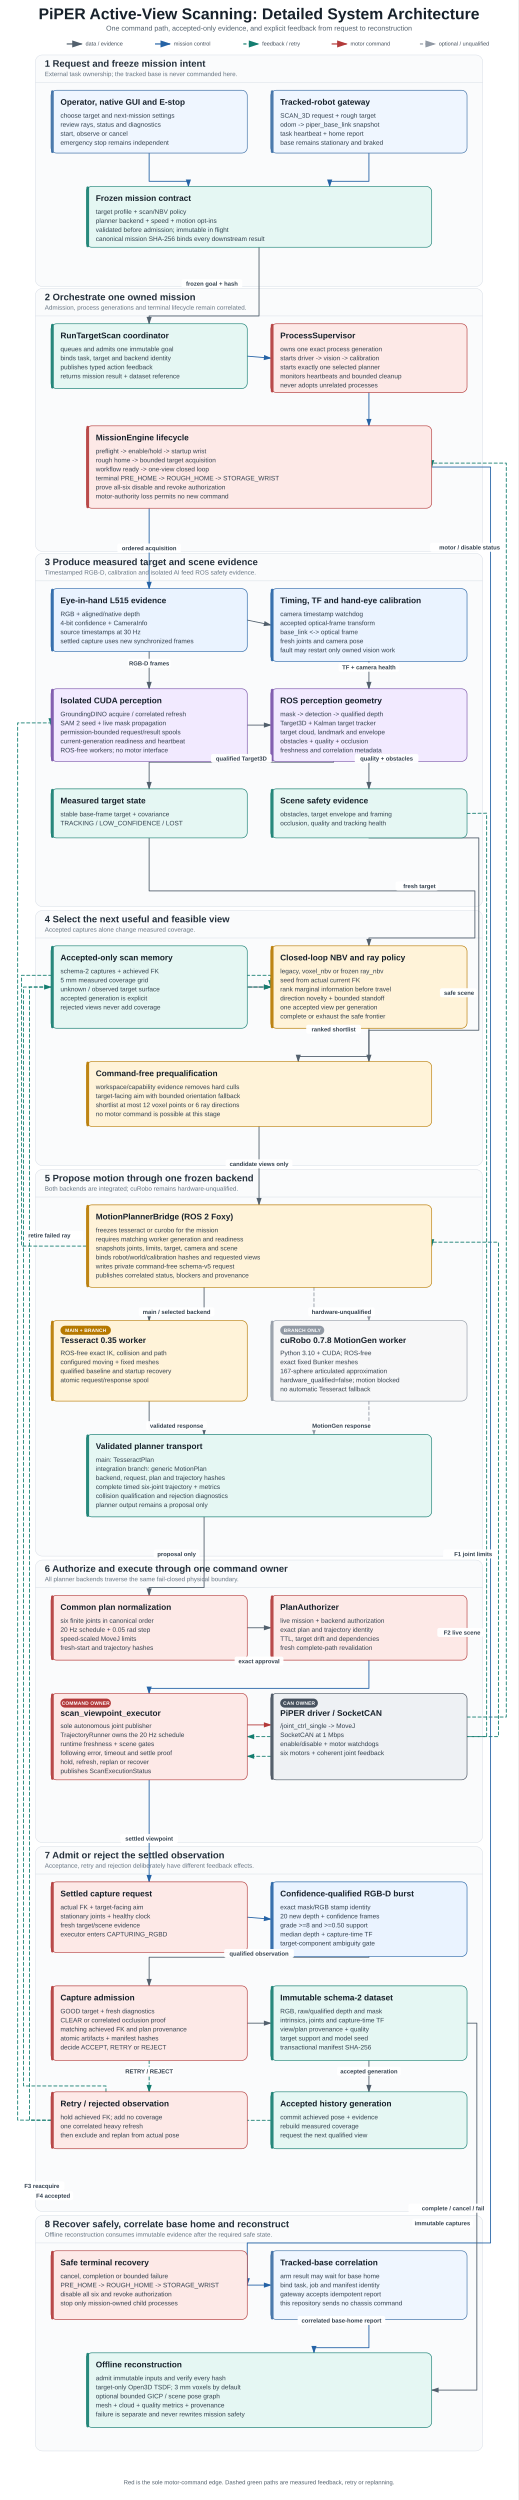
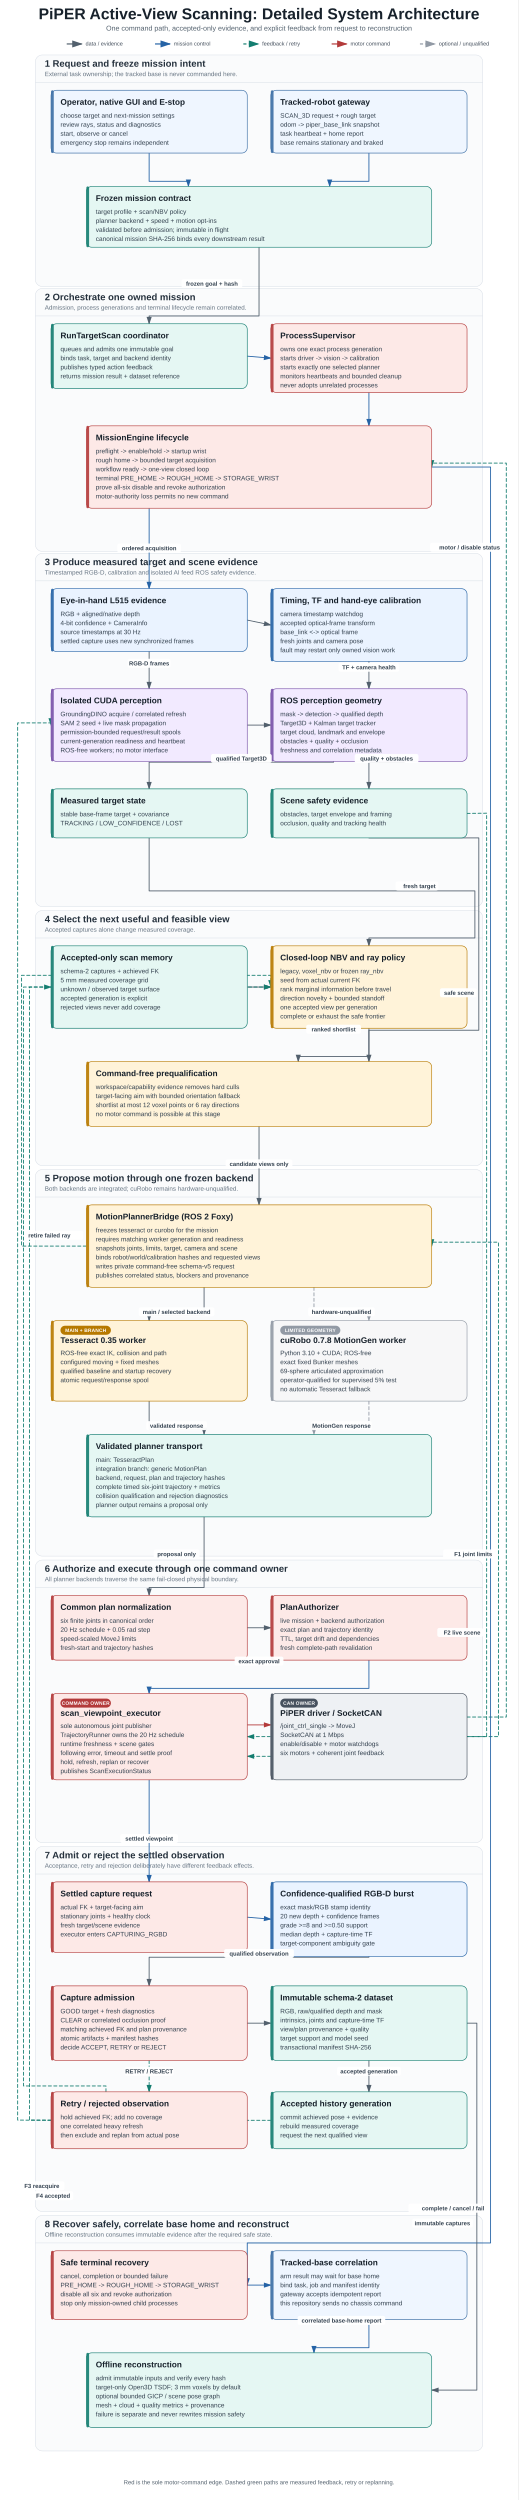
<svg xmlns="http://www.w3.org/2000/svg" width="1320" height="6370" viewBox="0 0 1320 6370" role="img">
  <defs>
    <marker id="data-arrow" markerWidth="10" markerHeight="10" refX="8" refY="3" orient="auto" markerUnits="strokeWidth">
      <path d="M0,0 L0,6 L9,3 z" fill="#52606D" />
    </marker>
    <marker id="control-arrow" markerWidth="10" markerHeight="10" refX="8" refY="3" orient="auto" markerUnits="strokeWidth">
      <path d="M0,0 L0,6 L9,3 z" fill="#2563A6" />
    </marker>
    <marker id="feedback-arrow" markerWidth="10" markerHeight="10" refX="8" refY="3" orient="auto" markerUnits="strokeWidth">
      <path d="M0,0 L0,6 L9,3 z" fill="#147D70" />
    </marker>
    <marker id="command-arrow" markerWidth="10" markerHeight="10" refX="8" refY="3" orient="auto" markerUnits="strokeWidth">
      <path d="M0,0 L0,6 L9,3 z" fill="#B33A3A" />
    </marker>
    <marker id="optional-arrow" markerWidth="10" markerHeight="10" refX="8" refY="3" orient="auto" markerUnits="strokeWidth">
      <path d="M0,0 L0,6 L9,3 z" fill="#929AA5" />
    </marker>
    <style>
.title{font:700 40px Arial,Helvetica,sans-serif;fill:#17212B}
.subtitle{font:18px Arial,Helvetica,sans-serif;fill:#52606D}
.lane-title{font:700 20px Arial,Helvetica,sans-serif;fill:#24303C}
.lane-subtitle{font:14px Arial,Helvetica,sans-serif;fill:#687684}
.node-title{font:700 21px Arial,Helvetica,sans-serif;fill:#17212B}
.detail{font:16.5px Arial,Helvetica,sans-serif;fill:#344250}
.edge-label-bg{fill:#fff;fill-opacity:.96}
.edge-label{font:700 14.5px Arial,Helvetica,sans-serif;fill:#344250}
.badge{font:700 12.5px Arial,Helvetica,sans-serif;fill:#fff;letter-spacing:.35px}
.legend{font:14.5px Arial,Helvetica,sans-serif;fill:#46515E}
.note{font:15px Arial,Helvetica,sans-serif;fill:#52606D}
</style>
  </defs>
  <rect width="100%" height="100%" fill="#FFFFFF" />
  <text x="660.0" y="49" class="title" text-anchor="middle">PiPER Active-View Scanning: Detailed System Architecture</text>
  <text x="660.0" y="78" class="subtitle" text-anchor="middle">One command path, accepted-only evidence, and explicit feedback from request to reconstruction</text>
  <style>
.title{font-size:40px}
.subtitle{font-size:18px}
.legend{font-size:14px}
.system-map .lane-title{font-size:24px}
.system-map .lane-subtitle{font-size:16px}
.system-map .node-title{font-size:21px}
.system-map .detail{font-size:16.5px}
.system-map .edge-label{font-size:15px}
.system-map .badge{font-size:12.5px}
.system-map .note{font-size:15px}
</style>
  <line x1="170" y1="112" x2="208" y2="112" stroke="#52606D" stroke-width="3" marker-end="url(#data-arrow)" />
  <text x="218" y="116" class="legend" text-anchor="start">data / evidence</text>
  <line x1="395" y1="112" x2="433" y2="112" stroke="#2563A6" stroke-width="3" marker-end="url(#control-arrow)" />
  <text x="443" y="116" class="legend" text-anchor="start">mission control</text>
  <line x1="620" y1="112" x2="658" y2="112" stroke="#147D70" stroke-width="3" stroke-dasharray="8 6" marker-end="url(#feedback-arrow)" />
  <text x="668" y="116" class="legend" text-anchor="start">feedback / retry</text>
  <line x1="845" y1="112" x2="883" y2="112" stroke="#B33A3A" stroke-width="3" marker-end="url(#command-arrow)" />
  <text x="893" y="116" class="legend" text-anchor="start">motor command</text>
  <line x1="1070" y1="112" x2="1108" y2="112" stroke="#929AA5" stroke-width="3" stroke-dasharray="8 6" marker-end="url(#optional-arrow)" />
  <text x="1118" y="116" class="legend" text-anchor="start">optional / unqualified</text>
  <g class="system-map">
    <rect x="90" y="140" width="1140" height="590" rx="18" fill="#FAFBFC" stroke="#D7DDE5" stroke-width="1.2" />
    <path d="M 90 210 H 1230" stroke="#D7DDE5" stroke-width="1.2" />
    <text x="114" y="170" class="lane-title" text-anchor="start">1  Request and freeze mission intent</text>
    <text x="114" y="194" class="lane-subtitle" text-anchor="start">External task ownership; the tracked base is never commanded here.</text>
    <rect x="90" y="735" width="1140" height="670" rx="18" fill="#FAFBFC" stroke="#D7DDE5" stroke-width="1.2" />
    <path d="M 90 805 H 1230" stroke="#D7DDE5" stroke-width="1.2" />
    <text x="114" y="765" class="lane-title" text-anchor="start">2  Orchestrate one owned mission</text>
    <text x="114" y="789" class="lane-subtitle" text-anchor="start">Admission, process generations and terminal lifecycle remain correlated.</text>
    <rect x="90" y="1410" width="1140" height="900" rx="18" fill="#FAFBFC" stroke="#D7DDE5" stroke-width="1.2" />
    <path d="M 90 1480 H 1230" stroke="#D7DDE5" stroke-width="1.2" />
    <text x="114" y="1440" class="lane-title" text-anchor="start">3  Produce measured target and scene evidence</text>
    <text x="114" y="1464" class="lane-subtitle" text-anchor="start">Timestamped RGB-D, calibration and isolated AI feed ROS safety evidence.</text>
    <rect x="90" y="2320" width="1140" height="650" rx="18" fill="#FAFBFC" stroke="#D7DDE5" stroke-width="1.2" />
    <path d="M 90 2390 H 1230" stroke="#D7DDE5" stroke-width="1.2" />
    <text x="114" y="2350" class="lane-title" text-anchor="start">4  Select the next useful and feasible view</text>
    <text x="114" y="2374" class="lane-subtitle" text-anchor="start">Accepted captures alone change measured coverage.</text>
    <rect x="90" y="2980" width="1140" height="985" rx="18" fill="#FAFBFC" stroke="#D7DDE5" stroke-width="1.2" />
    <path d="M 90 3050 H 1230" stroke="#D7DDE5" stroke-width="1.2" />
    <text x="114" y="3010" class="lane-title" text-anchor="start">5  Propose motion through one frozen backend</text>
    <text x="114" y="3034" class="lane-subtitle" text-anchor="start">Both backends are integrated; cuRobo remains hardware-unqualified.</text>
    <rect x="90" y="3975" width="1140" height="720" rx="18" fill="#FAFBFC" stroke="#D7DDE5" stroke-width="1.2" />
    <path d="M 90 4045 H 1230" stroke="#D7DDE5" stroke-width="1.2" />
    <text x="114" y="4005" class="lane-title" text-anchor="start">6  Authorize and execute through one command owner</text>
    <text x="114" y="4029" class="lane-subtitle" text-anchor="start">All planner backends traverse the same fail-closed physical boundary.</text>
    <rect x="90" y="4705" width="1140" height="930" rx="18" fill="#FAFBFC" stroke="#D7DDE5" stroke-width="1.2" />
    <path d="M 90 4775 H 1230" stroke="#D7DDE5" stroke-width="1.2" />
    <text x="114" y="4735" class="lane-title" text-anchor="start">7  Admit or reject the settled observation</text>
    <text x="114" y="4759" class="lane-subtitle" text-anchor="start">Acceptance, retry and rejection deliberately have different feedback effects.</text>
    <rect x="90" y="5645" width="1140" height="600" rx="18" fill="#FAFBFC" stroke="#D7DDE5" stroke-width="1.2" />
    <path d="M 90 5715 H 1230" stroke="#D7DDE5" stroke-width="1.2" />
    <text x="114" y="5675" class="lane-title" text-anchor="start">8  Recover safely, correlate base home and reconstruct</text>
    <text x="114" y="5699" class="lane-subtitle" text-anchor="start">Offline reconstruction consumes immutable evidence after the required safe state.</text>
    <polyline points="380,390 380,462 480,462 480,475" fill="none" stroke="#2563A6" stroke-width="2.2" stroke-linecap="round" stroke-linejoin="round" marker-end="url(#control-arrow)" />
    <polyline points="940,390 940,462 840,462 840,475" fill="none" stroke="#2563A6" stroke-width="2.2" stroke-linecap="round" stroke-linejoin="round" marker-end="url(#control-arrow)" />
    <polyline points="660,630 660,805 380,805 380,825" fill="none" stroke="#52606D" stroke-width="2.2" stroke-linecap="round" stroke-linejoin="round" marker-end="url(#data-arrow)" />
    <polyline points="630,907.5 690,912.5" fill="none" stroke="#2563A6" stroke-width="2.2" stroke-linecap="round" stroke-linejoin="round" marker-end="url(#control-arrow)" />
    <polyline points="940,1000 940,1085" fill="none" stroke="#2563A6" stroke-width="2.2" stroke-linecap="round" stroke-linejoin="round" marker-end="url(#control-arrow)" />
    <polyline points="380,1295 380,1500" fill="none" stroke="#2563A6" stroke-width="2.2" stroke-linecap="round" stroke-linejoin="round" marker-end="url(#control-arrow)" />
    <polyline points="630,1580.0 690,1592.5" fill="none" stroke="#52606D" stroke-width="2.2" stroke-linecap="round" stroke-linejoin="round" marker-end="url(#data-arrow)" />
    <polyline points="380,1650 380,1755" fill="none" stroke="#52606D" stroke-width="2.2" stroke-linecap="round" stroke-linejoin="round" marker-end="url(#data-arrow)" />
    <polyline points="940,1670 940,1755" fill="none" stroke="#52606D" stroke-width="2.2" stroke-linecap="round" stroke-linejoin="round" marker-end="url(#data-arrow)" />
    <polyline points="630,1847.5 690,1847.5" fill="none" stroke="#52606D" stroke-width="2.2" stroke-linecap="round" stroke-linejoin="round" marker-end="url(#data-arrow)" />
    <polyline points="850,1930 850,1942 380,1942 380,2010" fill="none" stroke="#52606D" stroke-width="2.2" stroke-linecap="round" stroke-linejoin="round" marker-end="url(#data-arrow)" />
    <polyline points="1030,1930 1030,1942 940,1942 940,2010" fill="none" stroke="#52606D" stroke-width="2.2" stroke-linecap="round" stroke-linejoin="round" marker-end="url(#data-arrow)" />
    <polyline points="630,2515.0 690,2515.0" fill="none" stroke="#52606D" stroke-width="2.2" stroke-linecap="round" stroke-linejoin="round" marker-end="url(#data-arrow)" />
    <polyline points="380,2135 380,2270 1210,2270 1210,2390 940,2390 940,2410" fill="none" stroke="#52606D" stroke-width="2.2" stroke-linecap="round" stroke-linejoin="round" marker-end="url(#data-arrow)" />
    <polyline points="940,2135 1220,2135 1220,2625 940,2625 940,2705" fill="none" stroke="#52606D" stroke-width="2.2" stroke-linecap="round" stroke-linejoin="round" marker-end="url(#data-arrow)" />
    <polyline points="940,2620 940,2692 760,2692 760,2705" fill="none" stroke="#52606D" stroke-width="2.2" stroke-linecap="round" stroke-linejoin="round" marker-end="url(#data-arrow)" />
    <polyline points="660,2870 660,3070" fill="none" stroke="#52606D" stroke-width="2.2" stroke-linecap="round" stroke-linejoin="round" marker-end="url(#data-arrow)" />
    <polyline points="520,3280 520,3352 380,3352 380,3365" fill="none" stroke="#52606D" stroke-width="2.2" stroke-linecap="round" stroke-linejoin="round" marker-end="url(#data-arrow)" />
    <polyline points="800,3280 800,3352 940,3352 940,3365" fill="none" stroke="#929AA5" stroke-width="2.2" stroke-linecap="round" stroke-linejoin="round" stroke-dasharray="8 6" marker-end="url(#optional-arrow)" />
    <polyline points="380,3570 380,3642 520,3642 520,3655" fill="none" stroke="#52606D" stroke-width="2.2" stroke-linecap="round" stroke-linejoin="round" marker-end="url(#data-arrow)" />
    <polyline points="940,3570 940,3642 800,3642 800,3655" fill="none" stroke="#929AA5" stroke-width="2.2" stroke-linecap="round" stroke-linejoin="round" stroke-dasharray="8 6" marker-end="url(#optional-arrow)" />
    <polyline points="520,3865 520,4045 380,4045 380,4065" fill="none" stroke="#52606D" stroke-width="2.2" stroke-linecap="round" stroke-linejoin="round" marker-end="url(#data-arrow)" />
    <polyline points="630,4147.5 690,4147.5" fill="none" stroke="#52606D" stroke-width="2.2" stroke-linecap="round" stroke-linejoin="round" marker-end="url(#data-arrow)" />
    <polyline points="940,4230 940,4302 380,4302 380,4315" fill="none" stroke="#2563A6" stroke-width="2.2" stroke-linecap="round" stroke-linejoin="round" marker-end="url(#control-arrow)" />
    <polyline points="630,4395 690,4395" fill="none" stroke="#B33A3A" stroke-width="2.2" stroke-linecap="round" stroke-linejoin="round" marker-end="url(#command-arrow)" />
    <polyline points="690,4475 630,4475" fill="none" stroke="#147D70" stroke-width="2.2" stroke-linecap="round" stroke-linejoin="round" stroke-dasharray="8 6" marker-end="url(#feedback-arrow)" />
    <polyline points="380,4535 380,4795" fill="none" stroke="#2563A6" stroke-width="2.2" stroke-linecap="round" stroke-linejoin="round" marker-end="url(#control-arrow)" />
    <polyline points="630,4885.0 690,4890.0" fill="none" stroke="#2563A6" stroke-width="2.2" stroke-linecap="round" stroke-linejoin="round" marker-end="url(#control-arrow)" />
    <polyline points="940,4975 940,4987 380,4987 380,5060" fill="none" stroke="#52606D" stroke-width="2.2" stroke-linecap="round" stroke-linejoin="round" marker-end="url(#data-arrow)" />
    <polyline points="630,5155.0 690,5155.0" fill="none" stroke="#52606D" stroke-width="2.2" stroke-linecap="round" stroke-linejoin="round" marker-end="url(#data-arrow)" />
    <polyline points="380,5250 380,5330" fill="none" stroke="#147D70" stroke-width="2.2" stroke-linecap="round" stroke-linejoin="round" stroke-dasharray="8 6" marker-end="url(#feedback-arrow)" />
    <polyline points="940,5250 940,5330" fill="none" stroke="#52606D" stroke-width="2.2" stroke-linecap="round" stroke-linejoin="round" marker-end="url(#data-arrow)" />
    <polyline points="690,5402.5 75,5402 75,2515 130,2515 130,2515.0" fill="none" stroke="#147D70" stroke-width="2.2" stroke-linecap="round" stroke-linejoin="round" stroke-dasharray="8 6" marker-end="url(#feedback-arrow)" />
    <polyline points="130,5402.5 45,5402 45,1842 130,1842 130,1847.5" fill="none" stroke="#147D70" stroke-width="2.2" stroke-linecap="round" stroke-linejoin="round" stroke-dasharray="8 6" marker-end="url(#feedback-arrow)" />
    <polyline points="270,5330 270,5315 60,5315 60,2515 690,2515 690,2515.0" fill="none" stroke="#147D70" stroke-width="2.2" stroke-linecap="round" stroke-linejoin="round" stroke-dasharray="8 6" marker-end="url(#feedback-arrow)" />
    <polyline points="220,3175.0 55,3175 55,2485 690,2485 690,2515.0" fill="none" stroke="#147D70" stroke-width="2.2" stroke-linecap="round" stroke-linejoin="round" stroke-dasharray="8 6" marker-end="url(#feedback-arrow)" />
    <polyline points="1190,2072.5 1240,2072 1240,4425 630,4425 630,4425.0" fill="none" stroke="#147D70" stroke-width="2.2" stroke-linecap="round" stroke-linejoin="round" stroke-dasharray="8 6" marker-end="url(#feedback-arrow)" />
    <polyline points="1190,4425.0 1270,4425 1270,3165 1100,3165 1100,3175.0" fill="none" stroke="#147D70" stroke-width="2.2" stroke-linecap="round" stroke-linejoin="round" stroke-dasharray="8 6" marker-end="url(#feedback-arrow)" />
    <polyline points="1190,4375 1290,4375 1290,1180 1100,1180 1100,1190.0" fill="none" stroke="#147D70" stroke-width="2.2" stroke-linecap="round" stroke-linejoin="round" stroke-dasharray="8 6" marker-end="url(#feedback-arrow)" />
    <polyline points="1100,1190.0 1250,1190 1250,5715 630,5715 630,5822.5" fill="none" stroke="#2563A6" stroke-width="2.2" stroke-linecap="round" stroke-linejoin="round" marker-end="url(#control-arrow)" />
    <polyline points="630,5822.5 690,5822.5" fill="none" stroke="#2563A6" stroke-width="2.2" stroke-linecap="round" stroke-linejoin="round" marker-end="url(#control-arrow)" />
    <polyline points="940,5910 940,5982 800,5982 800,5995" fill="none" stroke="#2563A6" stroke-width="2.2" stroke-linecap="round" stroke-linejoin="round" marker-end="url(#control-arrow)" />
    <polyline points="1190,5155.0 1215,5155 1215,6090 1100,6090 1100,6090.0" fill="none" stroke="#52606D" stroke-width="2.2" stroke-linecap="round" stroke-linejoin="round" marker-end="url(#data-arrow)" />
    <rect x="130" y="230" width="500" height="160" rx="14" fill="#EFF6FF" stroke="#3B6EA5" stroke-width="1.6" />
    <rect x="130" y="230" width="7" height="160" rx="3.5" fill="#3B6EA5" opacity="0.9" />
    <text x="154" y="267" class="node-title" text-anchor="start">Operator, native GUI and E-stop</text>
    <text x="154" y="300" class="detail" text-anchor="start">
      <tspan x="154" dy="0">choose target and next-mission settings</tspan>
      <tspan x="154" dy="23">review rays, status and diagnostics</tspan>
      <tspan x="154" dy="23">start, observe or cancel</tspan>
      <tspan x="154" dy="23">emergency stop remains independent</tspan>
    </text>
    <rect x="690" y="230" width="500" height="160" rx="14" fill="#EFF6FF" stroke="#3B6EA5" stroke-width="1.6" />
    <rect x="690" y="230" width="7" height="160" rx="3.5" fill="#3B6EA5" opacity="0.9" />
    <text x="714" y="267" class="node-title" text-anchor="start">Tracked-robot gateway</text>
    <text x="714" y="300" class="detail" text-anchor="start">
      <tspan x="714" dy="0">SCAN_3D request + rough target</tspan>
      <tspan x="714" dy="23">odom -&gt; piper_base_link snapshot</tspan>
      <tspan x="714" dy="23">task heartbeat + home report</tspan>
      <tspan x="714" dy="23">base remains stationary and braked</tspan>
    </text>
    <rect x="220" y="475" width="880" height="155" rx="14" fill="#E5F7F3" stroke="#147D70" stroke-width="1.6" />
    <rect x="220" y="475" width="7" height="155" rx="3.5" fill="#147D70" opacity="0.9" />
    <text x="244" y="512" class="node-title" text-anchor="start">Frozen mission contract</text>
    <text x="244" y="545" class="detail" text-anchor="start">
      <tspan x="244" dy="0">target profile + scan/NBV policy</tspan>
      <tspan x="244" dy="23">planner backend + speed + motion opt-ins</tspan>
      <tspan x="244" dy="23">validated before admission; immutable in flight</tspan>
      <tspan x="244" dy="23">canonical mission SHA-256 binds every downstream result</tspan>
    </text>
    <rect x="130" y="825" width="500" height="165" rx="14" fill="#E5F7F3" stroke="#147D70" stroke-width="1.6" />
    <rect x="130" y="825" width="7" height="165" rx="3.5" fill="#147D70" opacity="0.9" />
    <text x="154" y="862" class="node-title" text-anchor="start">RunTargetScan coordinator</text>
    <text x="154" y="895" class="detail" text-anchor="start">
      <tspan x="154" dy="0">queues and admits one immutable goal</tspan>
      <tspan x="154" dy="23">binds task, target and backend identity</tspan>
      <tspan x="154" dy="23">publishes typed action feedback</tspan>
      <tspan x="154" dy="23">returns mission result + dataset reference</tspan>
    </text>
    <rect x="690" y="825" width="500" height="175" rx="14" fill="#FDE9E7" stroke="#B33A3A" stroke-width="1.6" />
    <rect x="690" y="825" width="7" height="175" rx="3.5" fill="#B33A3A" opacity="0.9" />
    <text x="714" y="862" class="node-title" text-anchor="start">ProcessSupervisor</text>
    <text x="714" y="895" class="detail" text-anchor="start">
      <tspan x="714" dy="0">owns one exact process generation</tspan>
      <tspan x="714" dy="23">starts driver -&gt; vision -&gt; calibration</tspan>
      <tspan x="714" dy="23">starts exactly one selected planner</tspan>
      <tspan x="714" dy="23">monitors heartbeats and bounded cleanup</tspan>
      <tspan x="714" dy="23">never adopts unrelated processes</tspan>
    </text>
    <rect x="220" y="1085" width="880" height="210" rx="14" fill="#FDE9E7" stroke="#B33A3A" stroke-width="1.6" />
    <rect x="220" y="1085" width="7" height="210" rx="3.5" fill="#B33A3A" opacity="0.9" />
    <text x="244" y="1122" class="node-title" text-anchor="start">MissionEngine lifecycle</text>
    <text x="244" y="1155" class="detail" text-anchor="start">
      <tspan x="244" dy="0">preflight -&gt; enable/hold -&gt; startup wrist</tspan>
      <tspan x="244" dy="23">rough home -&gt; bounded target acquisition</tspan>
      <tspan x="244" dy="23">workflow ready -&gt; one-view closed loop</tspan>
      <tspan x="244" dy="23">terminal PRE_HOME -&gt; ROUGH_HOME -&gt; STORAGE_WRIST</tspan>
      <tspan x="244" dy="23">prove all-six disable and revoke authorization</tspan>
      <tspan x="244" dy="23">motor-authority loss permits no new command</tspan>
    </text>
    <rect x="130" y="1500" width="500" height="160" rx="14" fill="#EAF3FF" stroke="#2563A6" stroke-width="1.6" />
    <rect x="130" y="1500" width="7" height="160" rx="3.5" fill="#2563A6" opacity="0.9" />
    <text x="154" y="1537" class="node-title" text-anchor="start">Eye-in-hand L515 evidence</text>
    <text x="154" y="1570" class="detail" text-anchor="start">
      <tspan x="154" dy="0">RGB + aligned/native depth</tspan>
      <tspan x="154" dy="23">4-bit confidence + CameraInfo</tspan>
      <tspan x="154" dy="23">source timestamps at 30 Hz</tspan>
      <tspan x="154" dy="23">settled capture uses new synchronized frames</tspan>
    </text>
    <rect x="690" y="1500" width="500" height="185" rx="14" fill="#EAF3FF" stroke="#2563A6" stroke-width="1.6" />
    <rect x="690" y="1500" width="7" height="185" rx="3.5" fill="#2563A6" opacity="0.9" />
    <text x="714" y="1537" class="node-title" text-anchor="start">Timing, TF and hand-eye calibration</text>
    <text x="714" y="1570" class="detail" text-anchor="start">
      <tspan x="714" dy="0">camera timestamp watchdog</tspan>
      <tspan x="714" dy="23">accepted optical-frame transform</tspan>
      <tspan x="714" dy="23">base_link &lt;-&gt; optical frame</tspan>
      <tspan x="714" dy="23">fresh joints and camera pose</tspan>
      <tspan x="714" dy="23">fault may restart only owned vision work</tspan>
    </text>
    <rect x="130" y="1755" width="500" height="185" rx="14" fill="#F2EAFF" stroke="#7851A9" stroke-width="1.6" />
    <rect x="130" y="1755" width="7" height="185" rx="3.5" fill="#7851A9" opacity="0.9" />
    <text x="154" y="1792" class="node-title" text-anchor="start">Isolated CUDA perception</text>
    <text x="154" y="1825" class="detail" text-anchor="start">
      <tspan x="154" dy="0">GroundingDINO acquire / correlated refresh</tspan>
      <tspan x="154" dy="23">SAM 2 seed + live mask propagation</tspan>
      <tspan x="154" dy="23">permission-bounded request/result spools</tspan>
      <tspan x="154" dy="23">current-generation readiness and heartbeat</tspan>
      <tspan x="154" dy="23">ROS-free workers; no motor interface</tspan>
    </text>
    <rect x="690" y="1755" width="500" height="185" rx="14" fill="#F2EAFF" stroke="#7851A9" stroke-width="1.6" />
    <rect x="690" y="1755" width="7" height="185" rx="3.5" fill="#7851A9" opacity="0.9" />
    <text x="714" y="1792" class="node-title" text-anchor="start">ROS perception geometry</text>
    <text x="714" y="1825" class="detail" text-anchor="start">
      <tspan x="714" dy="0">mask -&gt; detection -&gt; qualified depth</tspan>
      <tspan x="714" dy="23">Target3D + Kalman target tracker</tspan>
      <tspan x="714" dy="23">target cloud, landmark and envelope</tspan>
      <tspan x="714" dy="23">obstacles + quality + occlusion</tspan>
      <tspan x="714" dy="23">freshness and correlation metadata</tspan>
    </text>
    <rect x="130" y="2010" width="500" height="125" rx="14" fill="#E5F7F3" stroke="#147D70" stroke-width="1.6" />
    <rect x="130" y="2010" width="7" height="125" rx="3.5" fill="#147D70" opacity="0.9" />
    <text x="154" y="2047" class="node-title" text-anchor="start">Measured target state</text>
    <text x="154" y="2080" class="detail" text-anchor="start">
      <tspan x="154" dy="0">stable base-frame target + covariance</tspan>
      <tspan x="154" dy="23">TRACKING / LOW_CONFIDENCE / LOST</tspan>
    </text>
    <rect x="690" y="2010" width="500" height="125" rx="14" fill="#E5F7F3" stroke="#147D70" stroke-width="1.6" />
    <rect x="690" y="2010" width="7" height="125" rx="3.5" fill="#147D70" opacity="0.9" />
    <text x="714" y="2047" class="node-title" text-anchor="start">Scene safety evidence</text>
    <text x="714" y="2080" class="detail" text-anchor="start">
      <tspan x="714" dy="0">obstacles, target envelope and framing</tspan>
      <tspan x="714" dy="23">occlusion, quality and tracking health</tspan>
    </text>
    <rect x="130" y="2410" width="500" height="210" rx="14" fill="#E5F7F3" stroke="#147D70" stroke-width="1.6" />
    <rect x="130" y="2410" width="7" height="210" rx="3.5" fill="#147D70" opacity="0.9" />
    <text x="154" y="2447" class="node-title" text-anchor="start">Accepted-only scan memory</text>
    <text x="154" y="2480" class="detail" text-anchor="start">
      <tspan x="154" dy="0">schema-2 captures + achieved FK</tspan>
      <tspan x="154" dy="23">5 mm measured coverage grid</tspan>
      <tspan x="154" dy="23">unknown / observed target surface</tspan>
      <tspan x="154" dy="23">accepted generation is explicit</tspan>
      <tspan x="154" dy="23">rejected views never add coverage</tspan>
    </text>
    <rect x="690" y="2410" width="500" height="210" rx="14" fill="#FFF3D9" stroke="#B77900" stroke-width="1.6" />
    <rect x="690" y="2410" width="7" height="210" rx="3.5" fill="#B77900" opacity="0.9" />
    <text x="714" y="2447" class="node-title" text-anchor="start">Closed-loop NBV and ray policy</text>
    <text x="714" y="2480" class="detail" text-anchor="start">
      <tspan x="714" dy="0">legacy, voxel_nbv or frozen ray_nbv</tspan>
      <tspan x="714" dy="23">seed from actual current FK</tspan>
      <tspan x="714" dy="23">rank marginal information before travel</tspan>
      <tspan x="714" dy="23">direction novelty + bounded standoff</tspan>
      <tspan x="714" dy="23">one accepted view per generation</tspan>
      <tspan x="714" dy="23">complete or exhaust the safe frontier</tspan>
    </text>
    <rect x="220" y="2705" width="880" height="165" rx="14" fill="#FFF3D9" stroke="#B77900" stroke-width="1.6" />
    <rect x="220" y="2705" width="7" height="165" rx="3.5" fill="#B77900" opacity="0.9" />
    <text x="244" y="2742" class="node-title" text-anchor="start">Command-free prequalification</text>
    <text x="244" y="2775" class="detail" text-anchor="start">
      <tspan x="244" dy="0">workspace/capability evidence removes hard culls</tspan>
      <tspan x="244" dy="23">target-facing aim with bounded orientation fallback</tspan>
      <tspan x="244" dy="23">shortlist at most 12 voxel points or 6 ray directions</tspan>
      <tspan x="244" dy="23">no motor command is possible at this stage</tspan>
    </text>
    <rect x="220" y="3070" width="880" height="210" rx="14" fill="#FFF3D9" stroke="#B77900" stroke-width="1.6" />
    <rect x="220" y="3070" width="7" height="210" rx="3.5" fill="#B77900" opacity="0.9" />
    <text x="244" y="3107" class="node-title" text-anchor="start">MotionPlannerBridge (ROS 2 Foxy)</text>
    <text x="244" y="3140" class="detail" text-anchor="start">
      <tspan x="244" dy="0">freezes tesseract or curobo for the mission</tspan>
      <tspan x="244" dy="23">requires matching worker generation and readiness</tspan>
      <tspan x="244" dy="23">snapshots joints, limits, target, camera and scene</tspan>
      <tspan x="244" dy="23">binds robot/world/calibration hashes and requested views</tspan>
      <tspan x="244" dy="23">writes private command-free schema-v5 request</tspan>
      <tspan x="244" dy="23">publishes correlated status, blockers and provenance</tspan>
    </text>
    <rect x="130" y="3365" width="500" height="205" rx="14" fill="#FFF3D9" stroke="#B77900" stroke-width="1.6" />
    <rect x="130" y="3365" width="7" height="205" rx="3.5" fill="#B77900" opacity="0.9" />
    <text x="154" y="3422" class="node-title" text-anchor="start">Tesseract 0.35 worker</text>
    <text x="154" y="3453" class="detail" text-anchor="start">
      <tspan x="154" dy="0">ROS-free exact IK, collision and path</tspan>
      <tspan x="154" dy="23">configured moving + fixed meshes</tspan>
      <tspan x="154" dy="23">qualified baseline and startup recovery</tspan>
      <tspan x="154" dy="23">atomic request/response spool</tspan>
    </text>
    <rect x="154" y="3378" width="128.6" height="23" rx="11.5" fill="#B77900" />
    <text x="218.3" y="3394" class="badge" text-anchor="middle">MAIN + BRANCH</text>
    <rect x="690" y="3365" width="500" height="205" rx="14" fill="#F7F7F8" stroke="#929AA5" stroke-width="1.6" />
    <rect x="690" y="3365" width="7" height="205" rx="3.5" fill="#929AA5" opacity="0.9" />
    <text x="714" y="3422" class="node-title" text-anchor="start">cuRobo 0.7.8 MotionGen worker</text>
    <text x="714" y="3453" class="detail" text-anchor="start">
      <tspan x="714" dy="0">Python 3.10 + CUDA; ROS-free</tspan>
      <tspan x="714" dy="23">exact fixed Bunker meshes</tspan>
-       <tspan x="714" dy="23">167-sphere articulated approximation</tspan>
-       <tspan x="714" dy="23">hardware_qualified=false; motion blocked</tspan>
+       <tspan x="714" dy="23">69-sphere articulated approximation</tspan>
+       <tspan x="714" dy="23">operator-qualified for supervised 5% test</tspan>
      <tspan x="714" dy="23">no automatic Tesseract fallback</tspan>
    </text>
-     <rect x="714" y="3378" width="112.2" height="23" rx="11.5" fill="#929AA5" />
-     <text x="770.1" y="3394" class="badge" text-anchor="middle">BRANCH ONLY</text>
+     <rect x="714" y="3378" width="153.2" height="23" rx="11.5" fill="#929AA5" />
+     <text x="790.6" y="3394" class="badge" text-anchor="middle">LIMITED GEOMETRY</text>
    <rect x="220" y="3655" width="880" height="210" rx="14" fill="#E5F7F3" stroke="#147D70" stroke-width="1.6" />
    <rect x="220" y="3655" width="7" height="210" rx="3.5" fill="#147D70" opacity="0.9" />
    <text x="244" y="3692" class="node-title" text-anchor="start">Validated planner transport</text>
    <text x="244" y="3725" class="detail" text-anchor="start">
      <tspan x="244" dy="0">main: TesseractPlan</tspan>
      <tspan x="244" dy="23">integration branch: generic MotionPlan</tspan>
      <tspan x="244" dy="23">backend, request, plan and trajectory hashes</tspan>
      <tspan x="244" dy="23">complete timed six-joint trajectory + metrics</tspan>
      <tspan x="244" dy="23">collision qualification and rejection diagnostics</tspan>
      <tspan x="244" dy="23">planner output remains a proposal only</tspan>
    </text>
    <rect x="130" y="4065" width="500" height="165" rx="14" fill="#FDE9E7" stroke="#B33A3A" stroke-width="1.6" />
    <rect x="130" y="4065" width="7" height="165" rx="3.5" fill="#B33A3A" opacity="0.9" />
    <text x="154" y="4102" class="node-title" text-anchor="start">Common plan normalization</text>
    <text x="154" y="4135" class="detail" text-anchor="start">
      <tspan x="154" dy="0">six finite joints in canonical order</tspan>
      <tspan x="154" dy="23">20 Hz schedule + 0.05 rad step</tspan>
      <tspan x="154" dy="23">speed-scaled MoveJ limits</tspan>
      <tspan x="154" dy="23">fresh-start and trajectory hashes</tspan>
    </text>
    <rect x="690" y="4065" width="500" height="165" rx="14" fill="#FDE9E7" stroke="#B33A3A" stroke-width="1.6" />
    <rect x="690" y="4065" width="7" height="165" rx="3.5" fill="#B33A3A" opacity="0.9" />
    <text x="714" y="4102" class="node-title" text-anchor="start">PlanAuthorizer</text>
    <text x="714" y="4135" class="detail" text-anchor="start">
      <tspan x="714" dy="0">live mission + backend authorization</tspan>
      <tspan x="714" dy="23">exact plan and trajectory identity</tspan>
      <tspan x="714" dy="23">TTL, target drift and dependencies</tspan>
      <tspan x="714" dy="23">fresh complete-path revalidation</tspan>
    </text>
    <rect x="130" y="4315" width="500" height="220" rx="14" fill="#FDE9E7" stroke="#B33A3A" stroke-width="1.6" />
    <rect x="130" y="4315" width="7" height="220" rx="3.5" fill="#B33A3A" opacity="0.9" />
    <text x="154" y="4372" class="node-title" text-anchor="start">scan_viewpoint_executor</text>
    <text x="154" y="4403" class="detail" text-anchor="start">
      <tspan x="154" dy="0">sole autonomous joint publisher</tspan>
      <tspan x="154" dy="23">TrajectoryRunner owns the 20 Hz schedule</tspan>
      <tspan x="154" dy="23">runtime freshness + scene gates</tspan>
      <tspan x="154" dy="23">following error, timeout and settle proof</tspan>
      <tspan x="154" dy="23">hold, refresh, replan or recover</tspan>
      <tspan x="154" dy="23">publishes ScanExecutionStatus</tspan>
    </text>
    <rect x="154" y="4328" width="128.6" height="23" rx="11.5" fill="#B33A3A" />
    <text x="218.3" y="4344" class="badge" text-anchor="middle">COMMAND OWNER</text>
    <rect x="690" y="4315" width="500" height="220" rx="14" fill="#EEF1F4" stroke="#46515E" stroke-width="1.6" />
    <rect x="690" y="4315" width="7" height="220" rx="3.5" fill="#46515E" opacity="0.9" />
    <text x="714" y="4372" class="node-title" text-anchor="start">PiPER driver / SocketCAN</text>
    <text x="714" y="4403" class="detail" text-anchor="start">
      <tspan x="714" dy="0">/joint_ctrl_single -&gt; MoveJ</tspan>
      <tspan x="714" dy="23">SocketCAN at 1 Mbps</tspan>
      <tspan x="714" dy="23">enable/disable + motor watchdogs</tspan>
      <tspan x="714" dy="23">six motors + coherent joint feedback</tspan>
    </text>
    <rect x="714" y="4328" width="96" height="23" rx="11.5" fill="#46515E" />
    <text x="762.0" y="4344" class="badge" text-anchor="middle">CAN OWNER</text>
    <rect x="130" y="4795" width="500" height="180" rx="14" fill="#FDE9E7" stroke="#B33A3A" stroke-width="1.6" />
    <rect x="130" y="4795" width="7" height="180" rx="3.5" fill="#B33A3A" opacity="0.9" />
    <text x="154" y="4832" class="node-title" text-anchor="start">Settled capture request</text>
    <text x="154" y="4865" class="detail" text-anchor="start">
      <tspan x="154" dy="0">actual FK + target-facing aim</tspan>
      <tspan x="154" dy="23">stationary joints + healthy clock</tspan>
      <tspan x="154" dy="23">fresh target/scene evidence</tspan>
      <tspan x="154" dy="23">executor enters CAPTURING_RGBD</tspan>
    </text>
    <rect x="690" y="4795" width="500" height="190" rx="14" fill="#EAF3FF" stroke="#2563A6" stroke-width="1.6" />
    <rect x="690" y="4795" width="7" height="190" rx="3.5" fill="#2563A6" opacity="0.9" />
    <text x="714" y="4832" class="node-title" text-anchor="start">Confidence-qualified RGB-D burst</text>
    <text x="714" y="4865" class="detail" text-anchor="start">
      <tspan x="714" dy="0">exact mask/RGB stamp identity</tspan>
      <tspan x="714" dy="23">20 new depth + confidence frames</tspan>
      <tspan x="714" dy="23">grade &gt;=8 and &gt;=0.50 support</tspan>
      <tspan x="714" dy="23">median depth + capture-time TF</tspan>
      <tspan x="714" dy="23">target-component ambiguity gate</tspan>
    </text>
    <rect x="130" y="5060" width="500" height="190" rx="14" fill="#FDE9E7" stroke="#B33A3A" stroke-width="1.6" />
    <rect x="130" y="5060" width="7" height="190" rx="3.5" fill="#B33A3A" opacity="0.9" />
    <text x="154" y="5097" class="node-title" text-anchor="start">Capture admission</text>
    <text x="154" y="5130" class="detail" text-anchor="start">
      <tspan x="154" dy="0">GOOD target + fresh diagnostics</tspan>
      <tspan x="154" dy="23">CLEAR or correlated occlusion proof</tspan>
      <tspan x="154" dy="23">matching achieved FK and plan provenance</tspan>
      <tspan x="154" dy="23">atomic artifacts + manifest hashes</tspan>
      <tspan x="154" dy="23">decide ACCEPT, RETRY or REJECT</tspan>
    </text>
    <rect x="690" y="5060" width="500" height="190" rx="14" fill="#E5F7F3" stroke="#147D70" stroke-width="1.6" />
    <rect x="690" y="5060" width="7" height="190" rx="3.5" fill="#147D70" opacity="0.9" />
    <text x="714" y="5097" class="node-title" text-anchor="start">Immutable schema-2 dataset</text>
    <text x="714" y="5130" class="detail" text-anchor="start">
      <tspan x="714" dy="0">RGB, raw/qualified depth and mask</tspan>
      <tspan x="714" dy="23">intrinsics, joints and capture-time TF</tspan>
      <tspan x="714" dy="23">view/plan provenance + quality</tspan>
      <tspan x="714" dy="23">target support and model seed</tspan>
      <tspan x="714" dy="23">transactional manifest SHA-256</tspan>
    </text>
    <rect x="130" y="5330" width="500" height="145" rx="14" fill="#FDE9E7" stroke="#B33A3A" stroke-width="1.6" />
    <rect x="130" y="5330" width="7" height="145" rx="3.5" fill="#B33A3A" opacity="0.9" />
    <text x="154" y="5367" class="node-title" text-anchor="start">Retry / rejected observation</text>
    <text x="154" y="5400" class="detail" text-anchor="start">
      <tspan x="154" dy="0">hold achieved FK; add no coverage</tspan>
      <tspan x="154" dy="23">one correlated heavy refresh</tspan>
      <tspan x="154" dy="23">then exclude and replan from actual pose</tspan>
    </text>
    <rect x="690" y="5330" width="500" height="145" rx="14" fill="#E5F7F3" stroke="#147D70" stroke-width="1.6" />
    <rect x="690" y="5330" width="7" height="145" rx="3.5" fill="#147D70" opacity="0.9" />
    <text x="714" y="5367" class="node-title" text-anchor="start">Accepted history generation</text>
    <text x="714" y="5400" class="detail" text-anchor="start">
      <tspan x="714" dy="0">commit achieved pose + evidence</tspan>
      <tspan x="714" dy="23">rebuild measured coverage</tspan>
      <tspan x="714" dy="23">request the next qualified view</tspan>
    </text>
    <rect x="130" y="5735" width="500" height="175" rx="14" fill="#FDE9E7" stroke="#B33A3A" stroke-width="1.6" />
    <rect x="130" y="5735" width="7" height="175" rx="3.5" fill="#B33A3A" opacity="0.9" />
    <text x="154" y="5772" class="node-title" text-anchor="start">Safe terminal recovery</text>
    <text x="154" y="5805" class="detail" text-anchor="start">
      <tspan x="154" dy="0">cancel, completion or bounded failure</tspan>
      <tspan x="154" dy="23">PRE_HOME -&gt; ROUGH_HOME -&gt; STORAGE_WRIST</tspan>
      <tspan x="154" dy="23">disable all six and revoke authorization</tspan>
      <tspan x="154" dy="23">stop only mission-owned child processes</tspan>
    </text>
    <rect x="690" y="5735" width="500" height="175" rx="14" fill="#EFF6FF" stroke="#3B6EA5" stroke-width="1.6" />
    <rect x="690" y="5735" width="7" height="175" rx="3.5" fill="#3B6EA5" opacity="0.9" />
    <text x="714" y="5772" class="node-title" text-anchor="start">Tracked-base correlation</text>
    <text x="714" y="5805" class="detail" text-anchor="start">
      <tspan x="714" dy="0">arm result may wait for base home</tspan>
      <tspan x="714" dy="23">bind task, job and manifest identity</tspan>
      <tspan x="714" dy="23">gateway accepts idempotent report</tspan>
      <tspan x="714" dy="23">this repository sends no chassis command</tspan>
    </text>
    <rect x="220" y="5995" width="880" height="190" rx="14" fill="#E5F7F3" stroke="#147D70" stroke-width="1.6" />
    <rect x="220" y="5995" width="7" height="190" rx="3.5" fill="#147D70" opacity="0.9" />
    <text x="244" y="6032" class="node-title" text-anchor="start">Offline reconstruction</text>
    <text x="244" y="6065" class="detail" text-anchor="start">
      <tspan x="244" dy="0">admit immutable inputs and verify every hash</tspan>
      <tspan x="244" dy="23">target-only Open3D TSDF; 3 mm voxels by default</tspan>
      <tspan x="244" dy="23">optional bounded GICP / scene pose graph</tspan>
      <tspan x="244" dy="23">mesh + cloud + quality metrics + provenance</tspan>
      <tspan x="244" dy="23">failure is separate and never rewrites mission safety</tspan>
    </text>
    <rect x="462.6" y="711" width="154.8" height="23" rx="5" class="edge-label-bg" />
    <text x="540" y="728" class="edge-label" text-anchor="middle">frozen goal + hash</text>
    <rect x="298.8" y="1385" width="162.4" height="23" rx="5" class="edge-label-bg" />
    <text x="380" y="1402" class="edge-label" text-anchor="middle">ordered acquisition</text>
    <rect x="325.4" y="1678.5" width="109.2" height="23" rx="5" class="edge-label-bg" />
    <text x="380.0" y="1695.5" class="edge-label" text-anchor="middle">RGB-D frames</text>
    <rect x="862.6" y="1688.5" width="154.8" height="23" rx="5" class="edge-label-bg" />
    <text x="940.0" y="1705.5" class="edge-label" text-anchor="middle">TF + camera health</text>
    <rect x="537.6" y="1921" width="154.8" height="23" rx="5" class="edge-label-bg" />
    <text x="615" y="1938" class="edge-label" text-anchor="middle">qualified Target3D</text>
    <rect x="903.8" y="1921" width="162.4" height="23" rx="5" class="edge-label-bg" />
    <text x="985" y="1938" class="edge-label" text-anchor="middle">quality + obstacles</text>
    <rect x="1007.8" y="2246" width="109.2" height="23" rx="5" class="edge-label-bg" />
    <text x="1110" y="2263" class="edge-label" text-anchor="end">fresh target</text>
    <rect x="1121.0" y="2518" width="94.0" height="23" rx="5" class="edge-label-bg" />
    <text x="1208" y="2535" class="edge-label" text-anchor="end">safe scene</text>
    <rect x="780.2" y="2611" width="139.6" height="23" rx="5" class="edge-label-bg" />
    <text x="850" y="2628" class="edge-label" text-anchor="middle">ranked shortlist</text>
    <rect x="575.0" y="2954" width="170.0" height="23" rx="5" class="edge-label-bg" />
    <text x="660" y="2971" class="edge-label" text-anchor="middle">candidate views only</text>
    <rect x="353.6" y="3331" width="192.8" height="23" rx="5" class="edge-label-bg" />
    <text x="450" y="3348" class="edge-label" text-anchor="middle">main / selected backend</text>
    <rect x="785.0" y="3331" width="170.0" height="23" rx="5" class="edge-label-bg" />
    <text x="870" y="3348" class="edge-label" text-anchor="middle">hardware-unqualified</text>
    <rect x="372.6" y="3621" width="154.8" height="23" rx="5" class="edge-label-bg" />
    <text x="450" y="3638" class="edge-label" text-anchor="middle">validated response</text>
    <rect x="792.6" y="3621" width="154.8" height="23" rx="5" class="edge-label-bg" />
    <text x="870" y="3638" class="edge-label" text-anchor="middle">MotionGen response</text>
    <rect x="391.6" y="3948" width="116.8" height="23" rx="5" class="edge-label-bg" />
    <text x="450" y="3965" class="edge-label" text-anchor="middle">proposal only</text>
    <rect x="597.8" y="4221" width="124.4" height="23" rx="5" class="edge-label-bg" />
    <text x="660" y="4238" class="edge-label" text-anchor="middle">exact approval</text>
    <rect x="306.4" y="4673" width="147.2" height="23" rx="5" class="edge-label-bg" />
    <text x="380" y="4690" class="edge-label" text-anchor="middle">settled viewpoint</text>
    <rect x="571.2" y="4966" width="177.6" height="23" rx="5" class="edge-label-bg" />
    <text x="660" y="4983" class="edge-label" text-anchor="middle">qualified observation</text>
    <rect x="317.8" y="5266.0" width="124.4" height="23" rx="5" class="edge-label-bg" />
    <text x="380.0" y="5283.0" class="edge-label" text-anchor="middle">RETRY / REJECT</text>
    <rect x="858.8" y="5266.0" width="162.4" height="23" rx="5" class="edge-label-bg" />
    <text x="940.0" y="5283.0" class="edge-label" text-anchor="middle">accepted generation</text>
    <rect x="85" y="5583" width="101.6" height="23" rx="5" class="edge-label-bg" />
    <text x="92" y="5600" class="edge-label" text-anchor="start">F4 accepted</text>
    <rect x="55" y="5558" width="109.2" height="23" rx="5" class="edge-label-bg" />
    <text x="62" y="5575" class="edge-label" text-anchor="start">F3 reacquire</text>
    <rect x="65" y="3136" width="147.2" height="23" rx="5" class="edge-label-bg" />
    <text x="72" y="3153" class="edge-label" text-anchor="start">retire failed ray</text>
    <rect x="1114.2" y="4148" width="116.8" height="23" rx="5" class="edge-label-bg" />
    <text x="1224" y="4165" class="edge-label" text-anchor="end">F2 live scene</text>
    <rect x="1129.0" y="3948" width="132.0" height="23" rx="5" class="edge-label-bg" />
    <text x="1254" y="3965" class="edge-label" text-anchor="end">F1 joint limits</text>
    <rect x="1095.8" y="1383" width="185.2" height="23" rx="5" class="edge-label-bg" />
    <text x="1274" y="1400" class="edge-label" text-anchor="end">motor / disable status</text>
    <rect x="1040.6" y="5615" width="200.4" height="23" rx="5" class="edge-label-bg" />
    <text x="1234" y="5632" class="edge-label" text-anchor="end">complete / cancel / fail</text>
    <rect x="758.4" y="5901" width="223.2" height="23" rx="5" class="edge-label-bg" />
    <text x="870" y="5918" class="edge-label" text-anchor="middle">correlated base-home report</text>
    <rect x="1050.2" y="5653" width="154.8" height="23" rx="5" class="edge-label-bg" />
    <text x="1198" y="5670" class="edge-label" text-anchor="end">immutable captures</text>
    <text x="660.0" y="6330" class="note" text-anchor="middle">Red is the sole motor-command edge. Dashed green paths are measured feedback, retry or replanning.</text>
  </g>
</svg>
